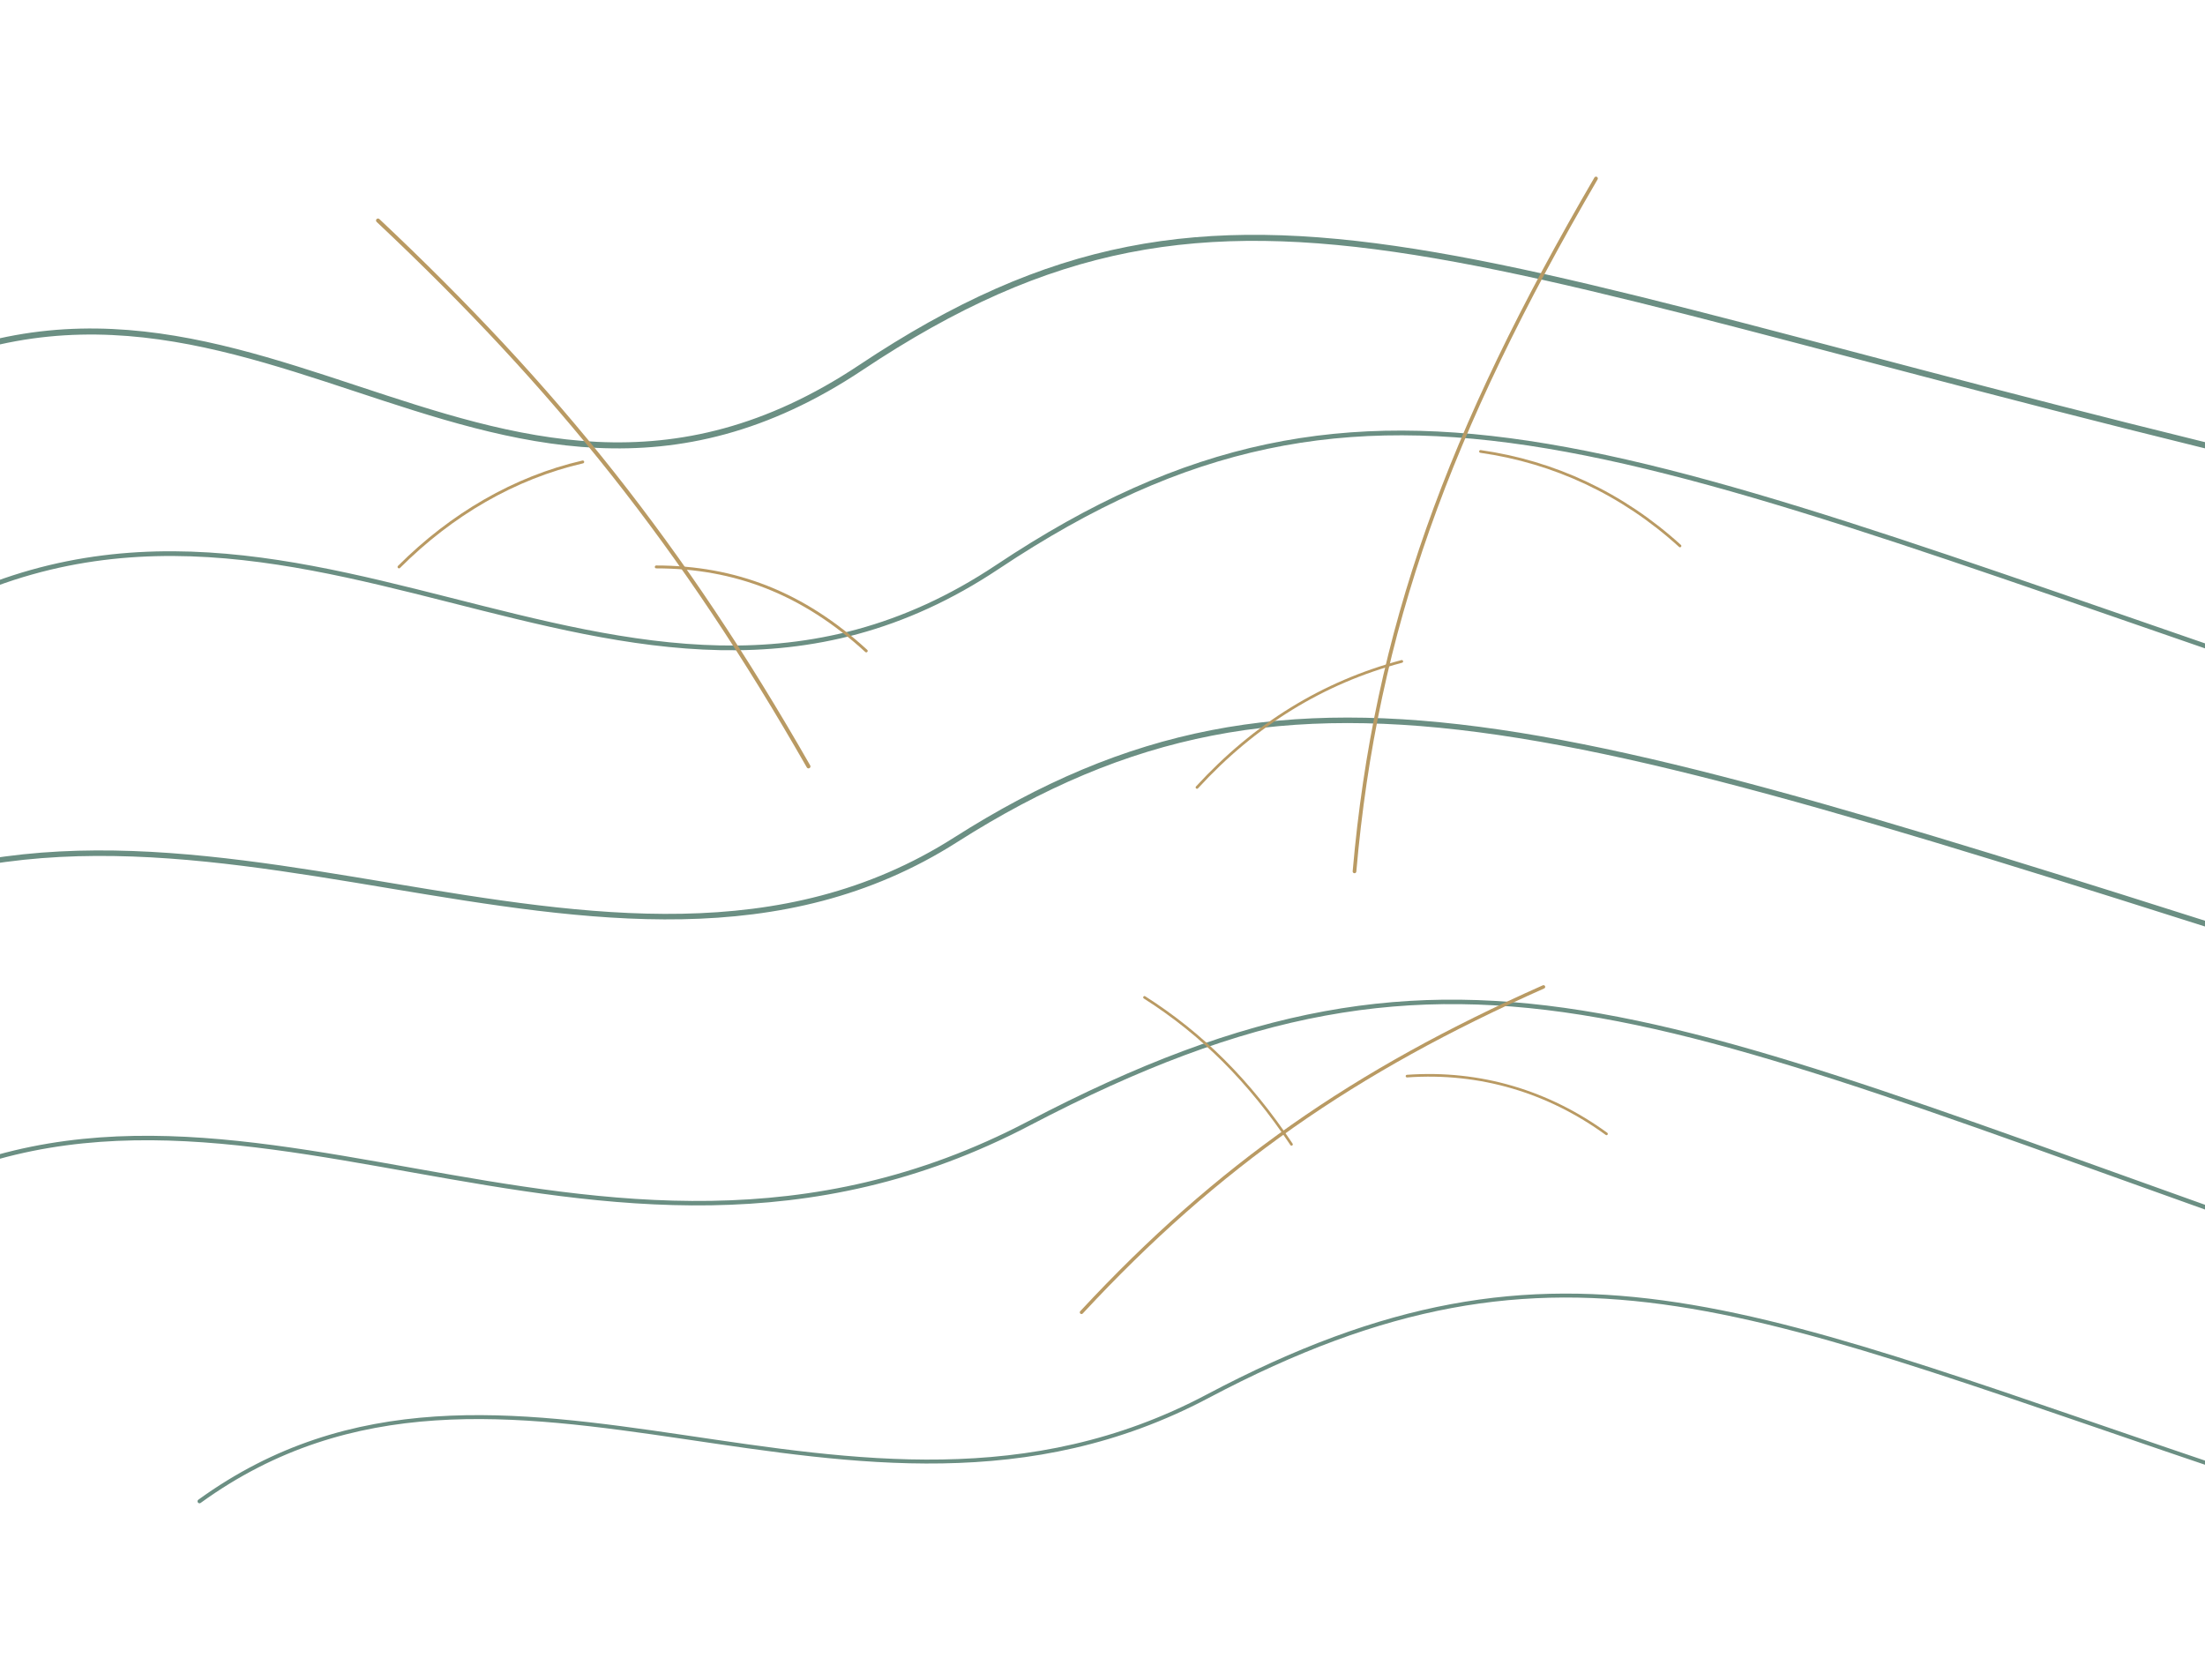
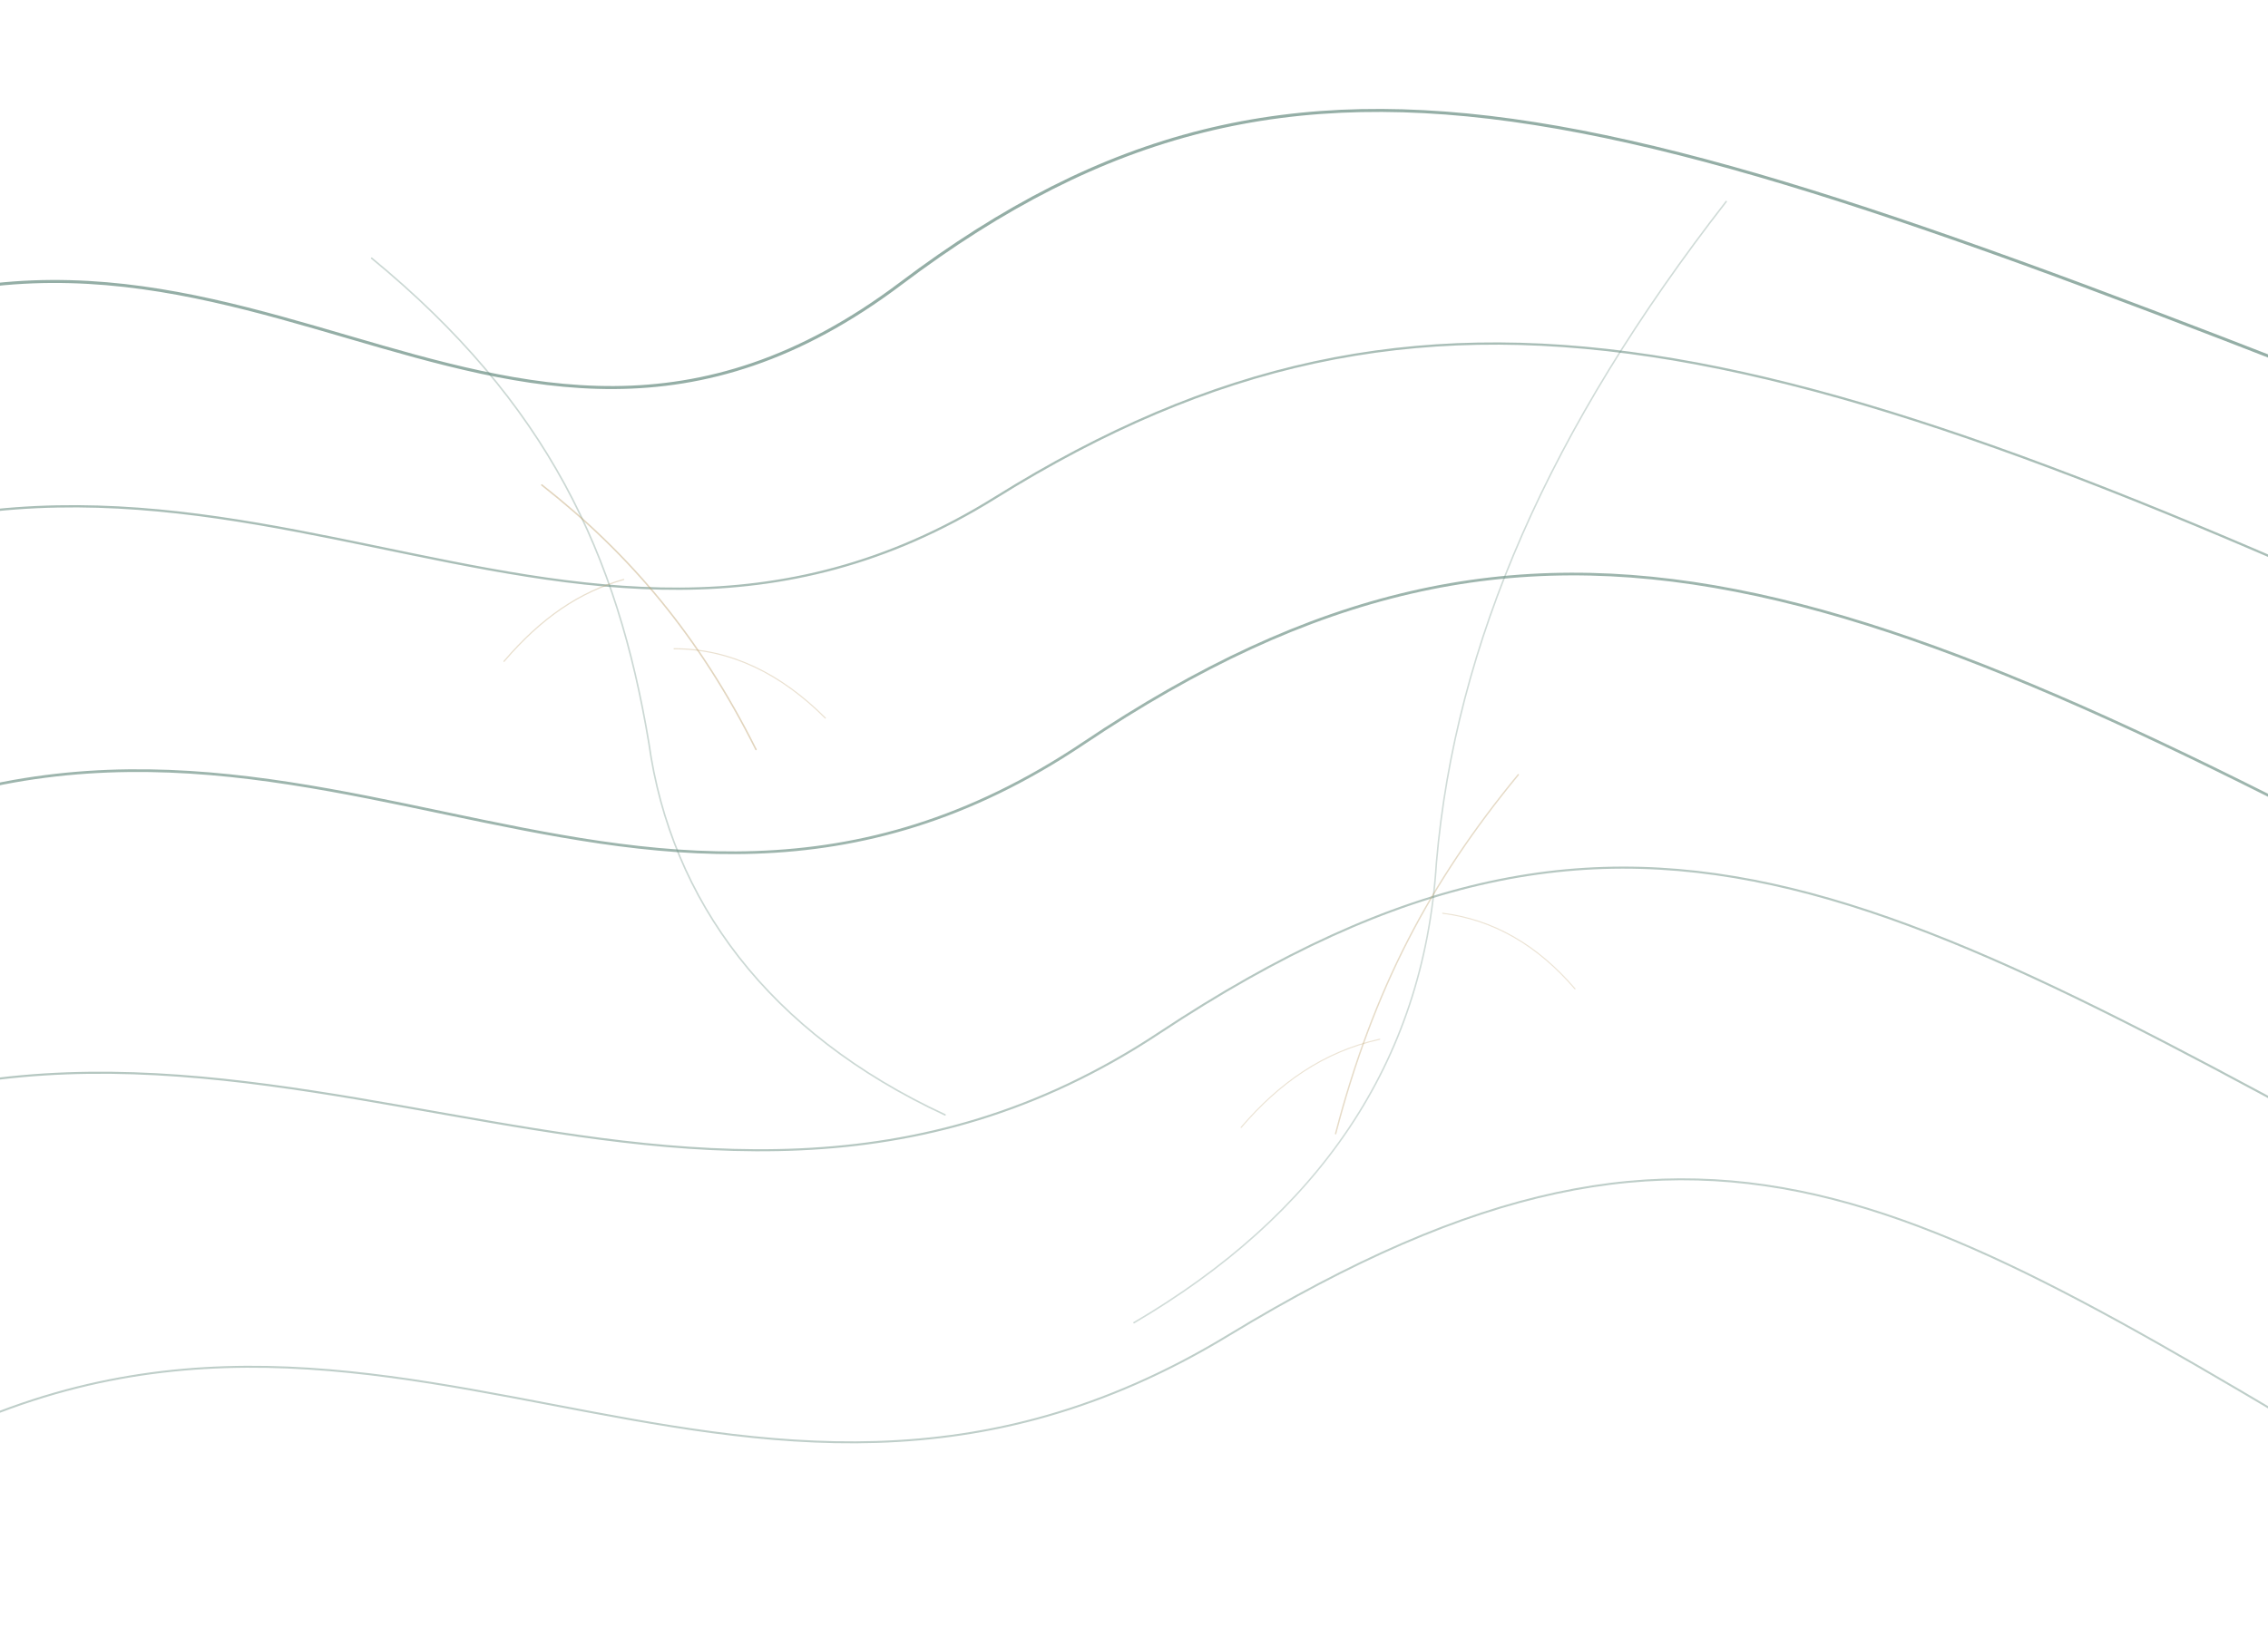
- <svg xmlns="http://www.w3.org/2000/svg" width="420" height="320" viewBox="0 0 420 320">
-   <rect width="420" height="320" fill="none" />
-   <g fill="none" stroke-linecap="round" stroke-linejoin="round">
-     <path d="M-30 78C44 30 92 118 164 70S278 52 450 92" stroke="#6B8F83" stroke-width="1.15" />
-     <path d="M-22 122C54 72 118 156 190 108S310 86 452 134" stroke="#6B8F83" stroke-width="0.9" />
-     <path d="M-36 176C34 136 116 202 182 160S300 138 458 188" stroke="#6B8F83" stroke-width="1.05" />
-     <path d="M-26 232C42 188 112 258 196 214S316 194 454 242" stroke="#6B8F83" stroke-width="0.85" />
-     <path d="M38 286C96 244 162 302 230 266S334 250 430 282" stroke="#6B8F83" stroke-width="0.75" />
-     <path d="M72 42C106 74 130 104 154 146" stroke="#B99A63" stroke-width="0.75" />
-     <path d="M111 88C98 91 86 98 76 108" stroke="#B99A63" stroke-width="0.55" />
-     <path d="M125 108C140 108 153 113 165 124" stroke="#B99A63" stroke-width="0.55" />
-     <path d="M304 34C276 82 262 120 258 166" stroke="#B99A63" stroke-width="0.7" />
-     <path d="M282 86C296 88 309 94 320 104" stroke="#B99A63" stroke-width="0.52" />
-     <path d="M267 126C252 130 239 138 228 150" stroke="#B99A63" stroke-width="0.52" />
-     <path d="M206 250C232 222 258 204 294 188" stroke="#B99A63" stroke-width="0.65" />
-     <path d="M246 218C238 206 229 197 218 190" stroke="#B99A63" stroke-width="0.5" />
-     <path d="M268 205C282 204 295 208 306 216" stroke="#B99A63" stroke-width="0.5" />
+ <svg xmlns="http://www.w3.org/2000/svg" width="720" height="520" viewBox="0 0 720 520">
+   <rect width="720" height="520" fill="none" />
+   <g fill="none" stroke-linecap="round" stroke-linejoin="round" opacity="1">
+     <path d="M-80 118 C70 28 156 188 286 90 S520 34 804 146" stroke="#6B8F83" stroke-width="0.95" opacity="0.72" />
+     <path d="M-92 192 C64 102 178 244 316 158 S568 104 812 218" stroke="#6B8F83" stroke-width="0.72" opacity="0.58" />
+     <path d="M-70 276 C88 184 198 334 344 236 S592 182 818 304" stroke="#6B8F83" stroke-width="0.86" opacity="0.66" />
+     <path d="M-88 372 C70 280 214 430 368 328 S604 286 804 394" stroke="#6B8F83" stroke-width="0.66" opacity="0.5" />
+     <path d="M-40 468 C118 372 232 520 390 424 S612 384 786 486" stroke="#6B8F83" stroke-width="0.62" opacity="0.44" />
+     <path d="M118 82 C174 128 196 176 206 236 C213 286 244 328 300 354" stroke="#6B8F83" stroke-width="0.5" opacity="0.35" />
+     <path d="M548 64 C492 136 462 204 456 274 C452 338 418 386 360 420" stroke="#6B8F83" stroke-width="0.48" opacity="0.32" />
+     <path d="M172 154 C200 176 222 202 240 238" stroke="#B99A63" stroke-width="0.48" opacity="0.42" />
+     <path d="M198 184 C184 188 172 196 160 210" stroke="#B99A63" stroke-width="0.38" opacity="0.32" />
+     <path d="M214 206 C232 206 248 214 262 228" stroke="#B99A63" stroke-width="0.36" opacity="0.3" />
+     <path d="M482 246 C454 280 436 314 424 360" stroke="#B99A63" stroke-width="0.44" opacity="0.36" />
+     <path d="M458 290 C474 292 488 300 500 314" stroke="#B99A63" stroke-width="0.34" opacity="0.28" />
+     <path d="M438 330 C420 334 406 344 394 358" stroke="#B99A63" stroke-width="0.34" opacity="0.28" />
  </g>
</svg>
